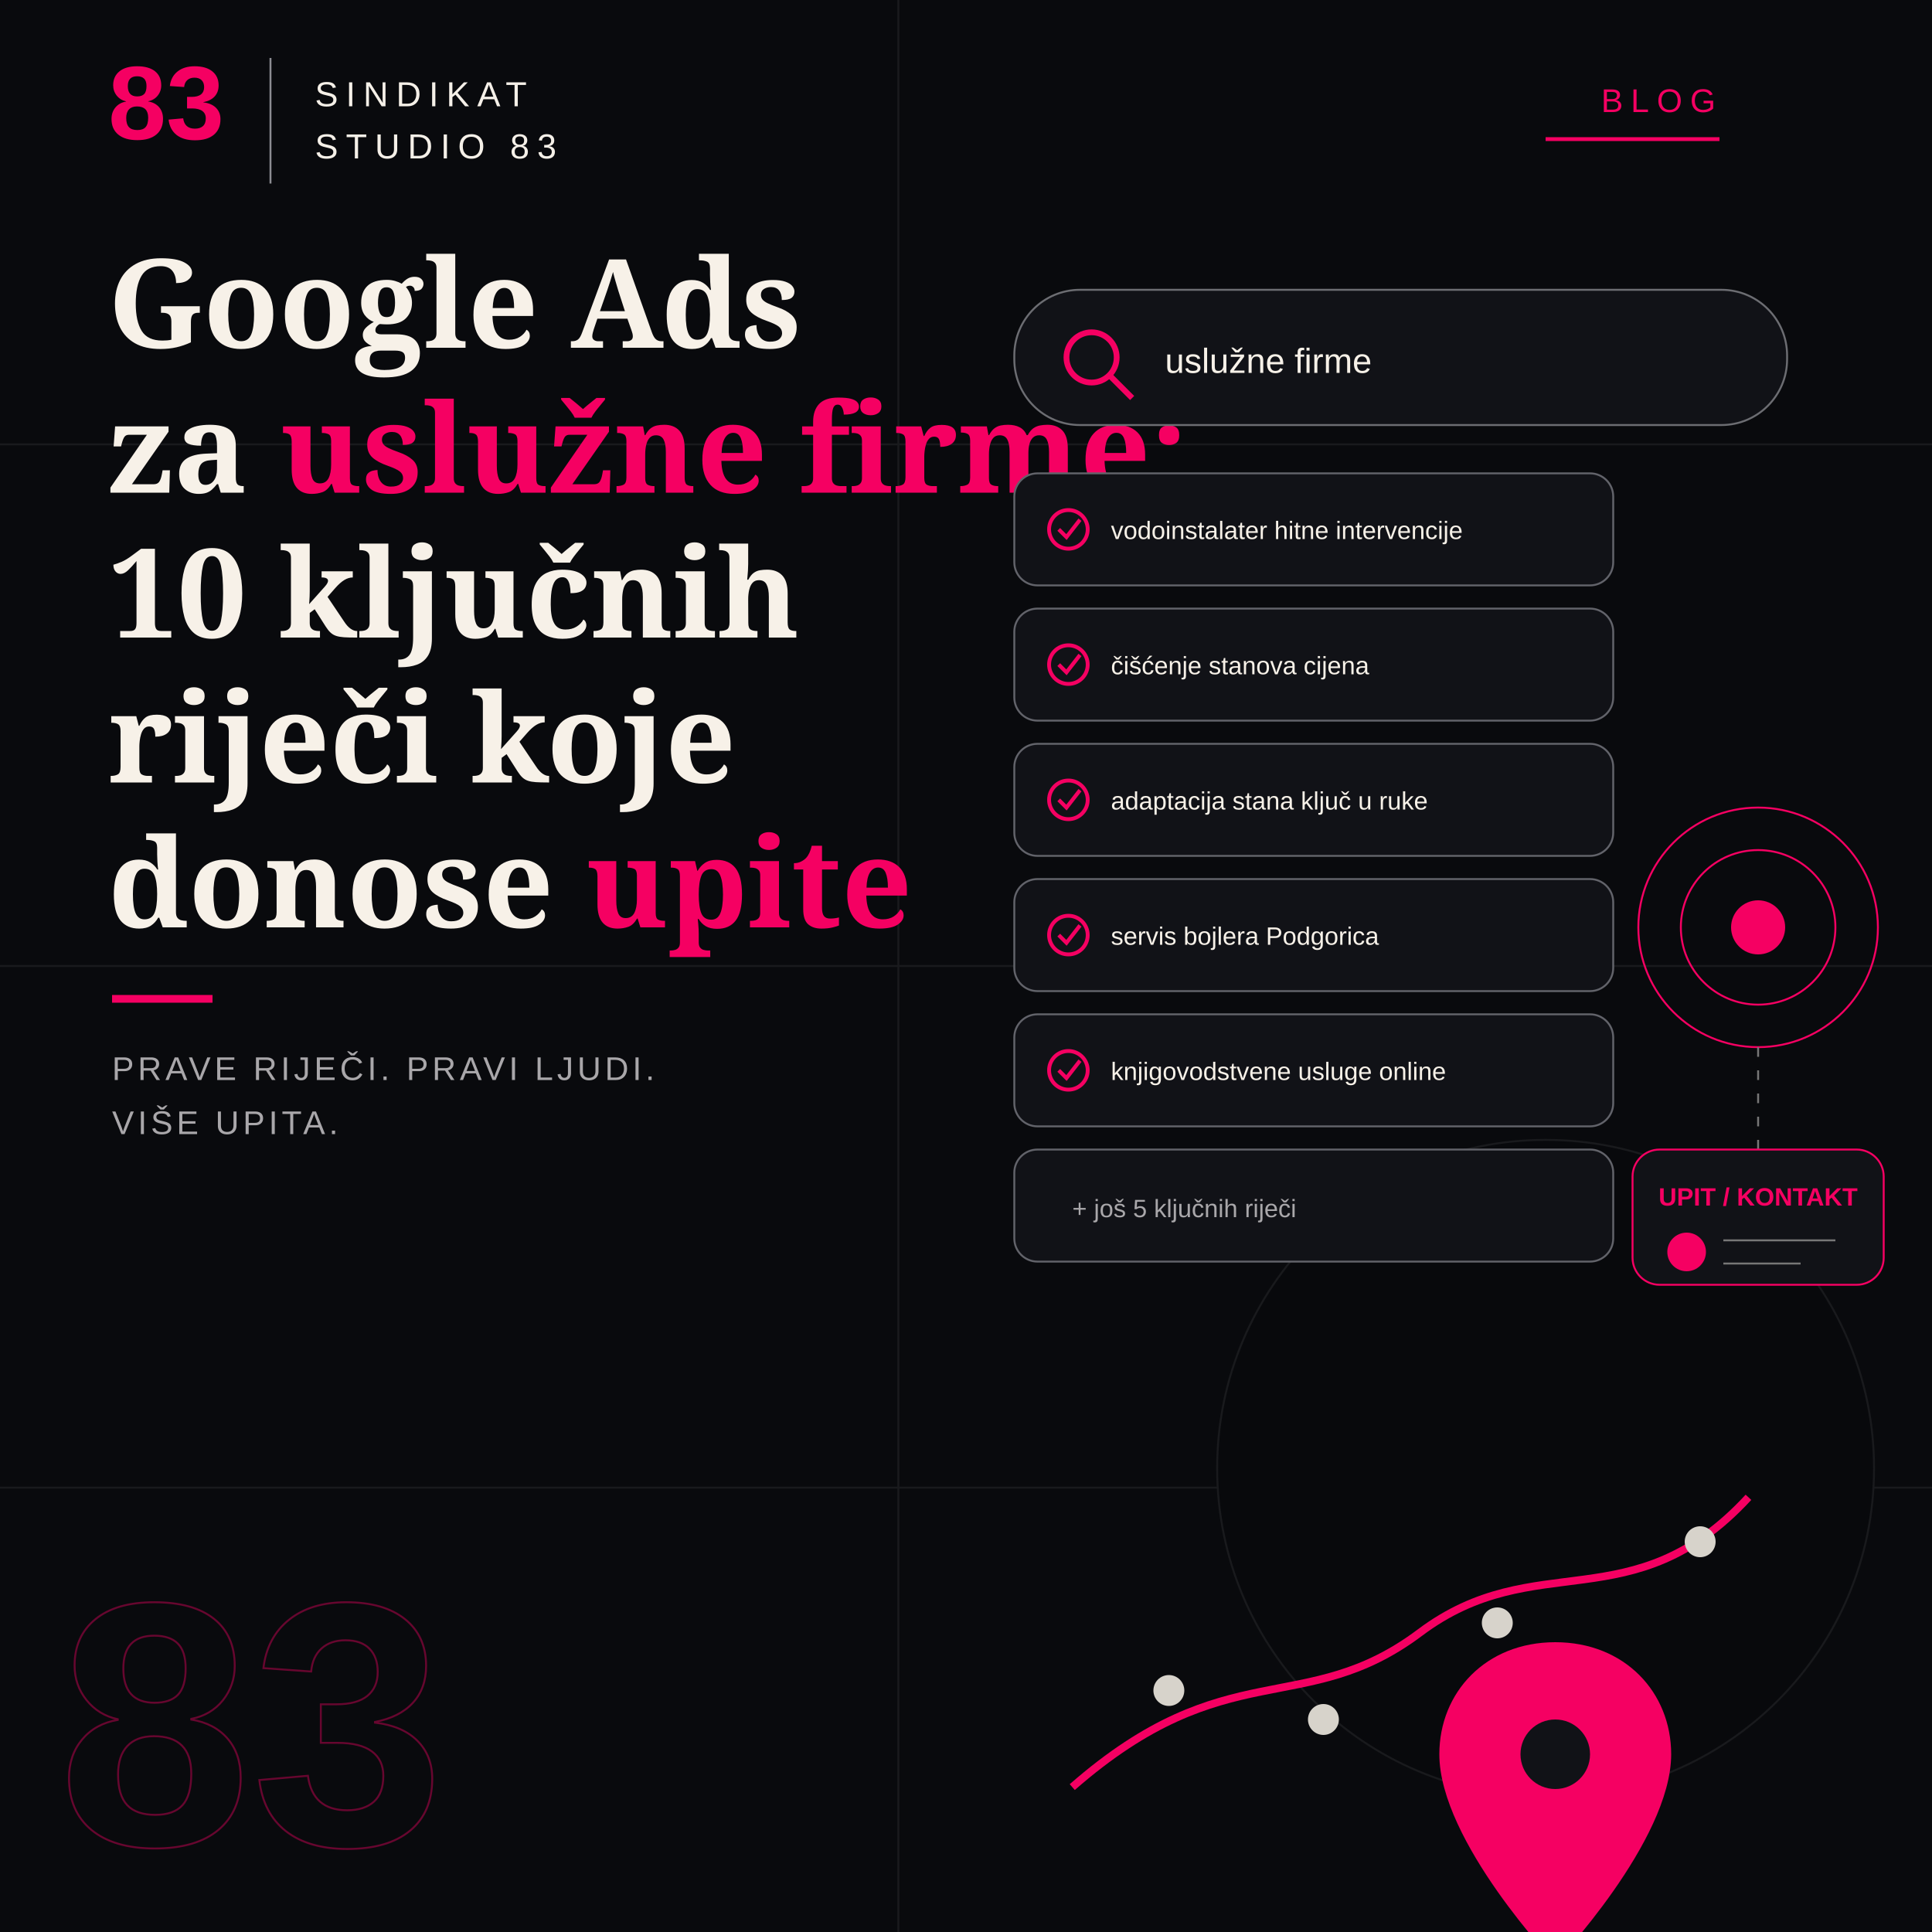
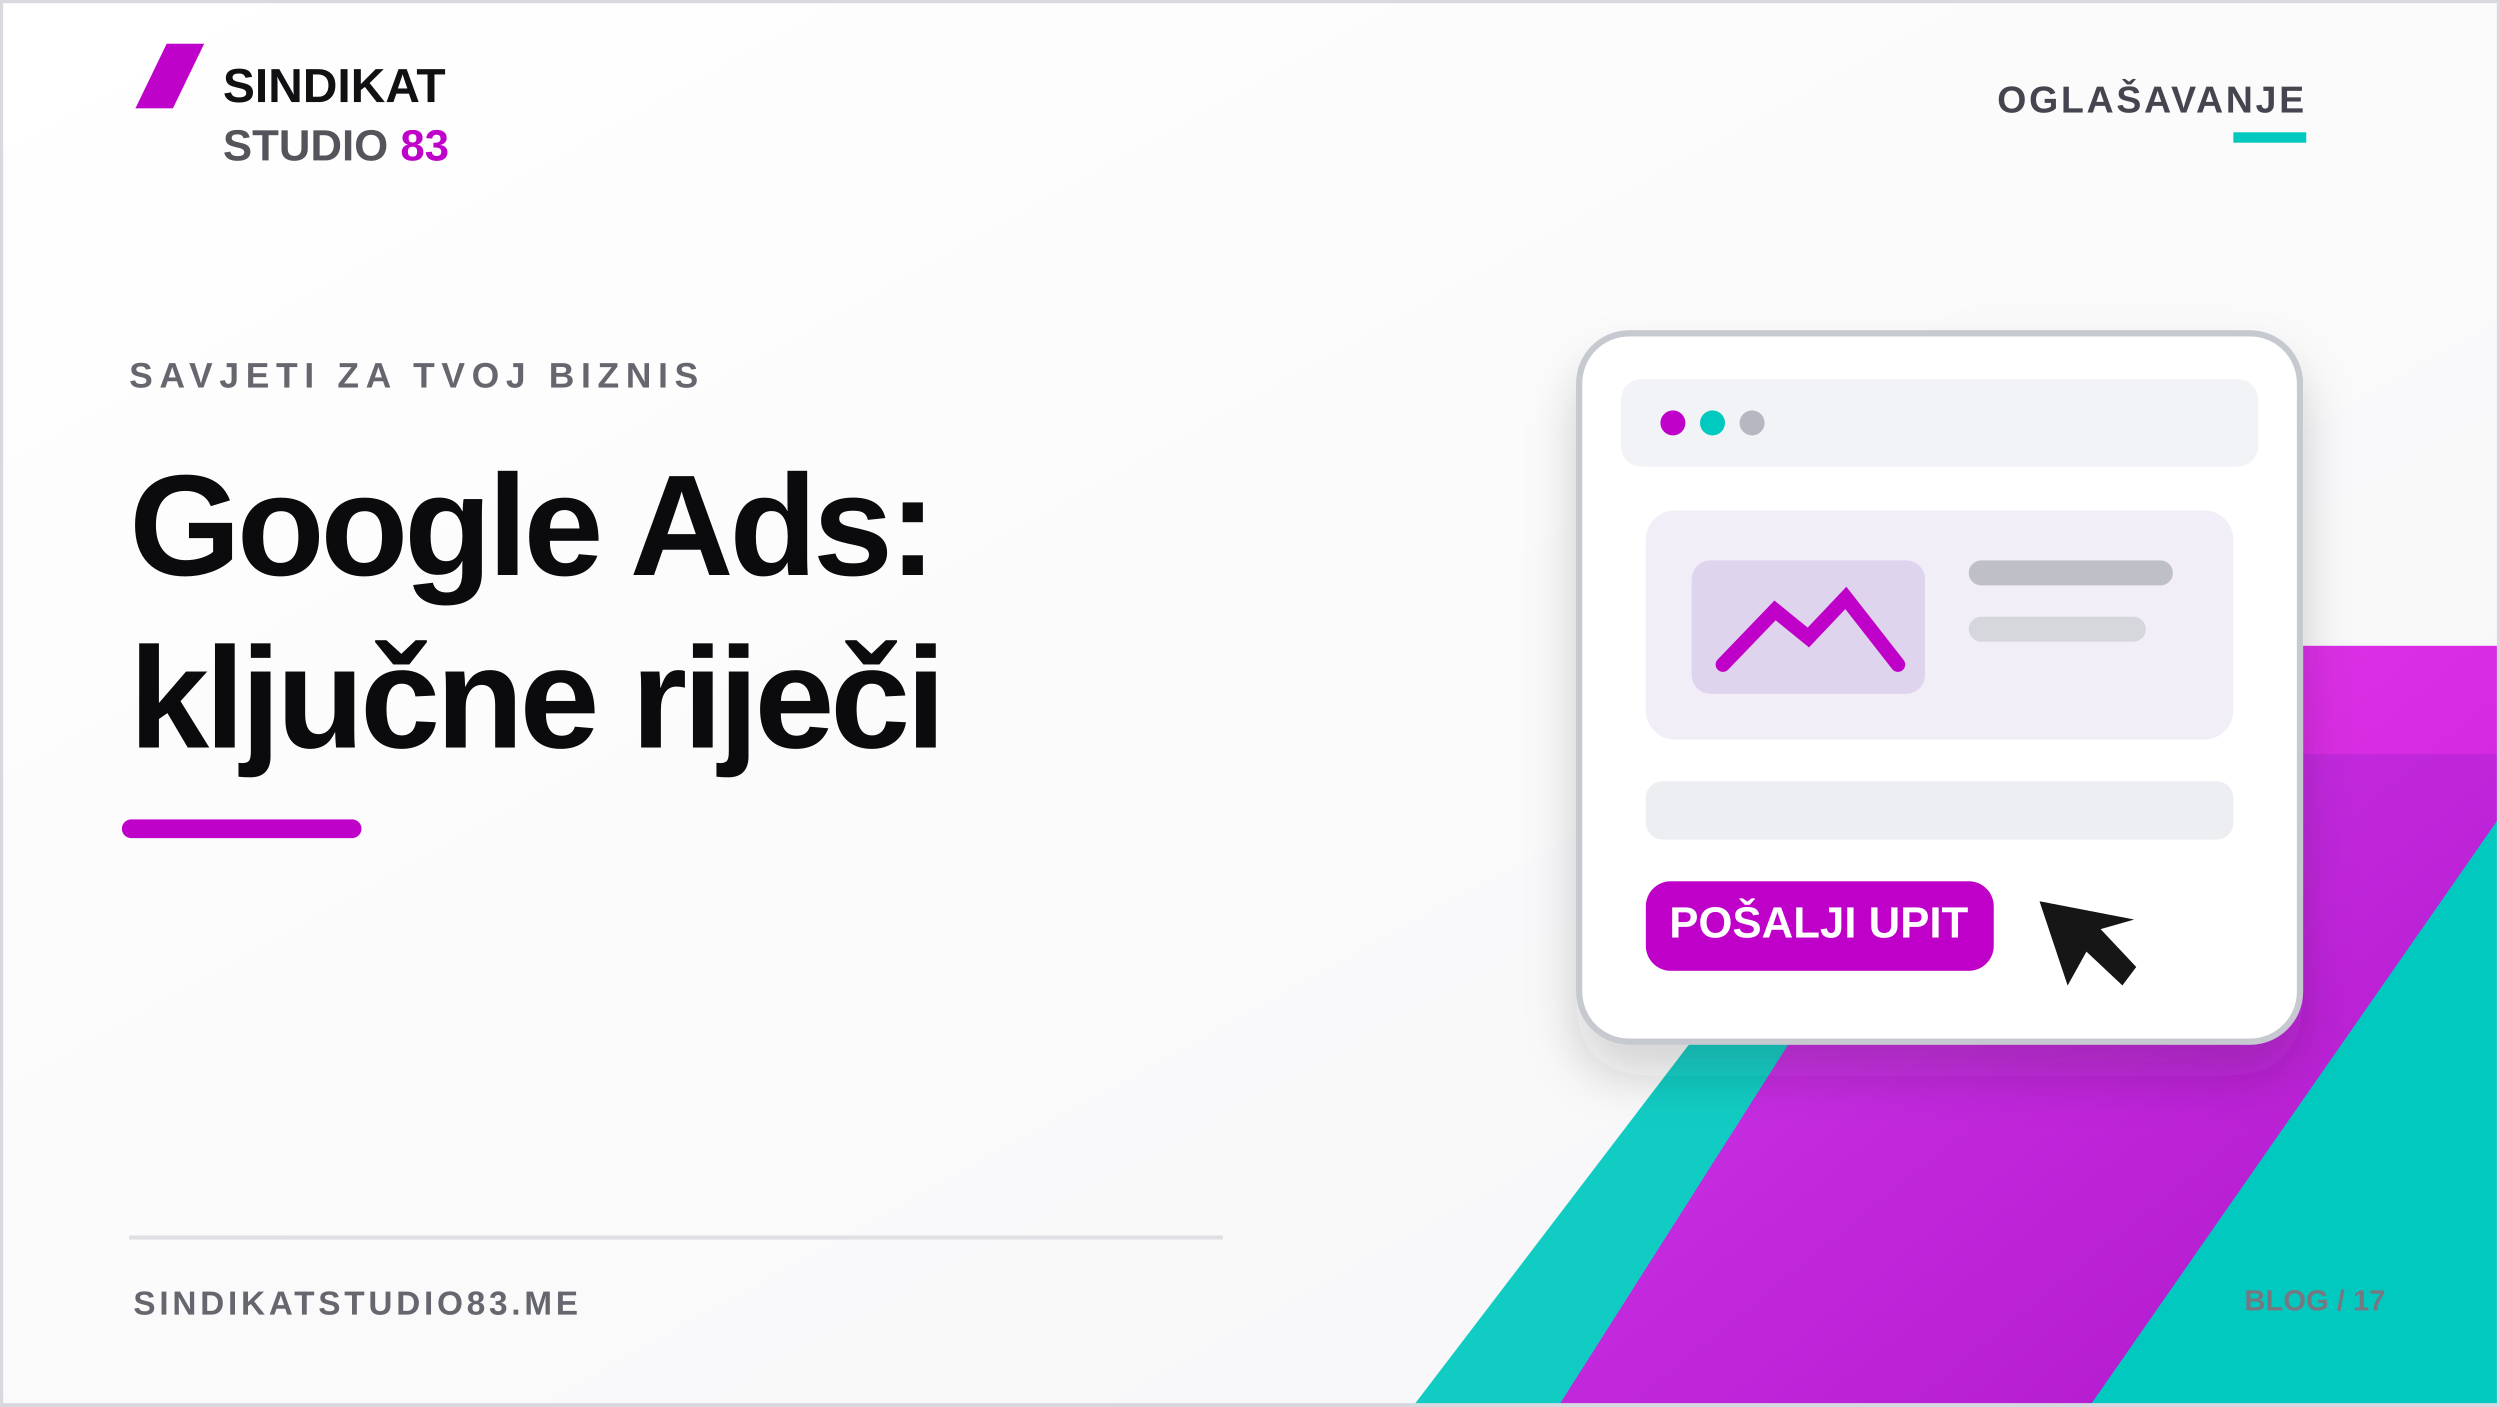
- <svg xmlns="http://www.w3.org/2000/svg" viewBox="0 0 1000 1000" width="1000" height="1000" role="img" aria-label="Google Ads za uslužne firme: 10 ključnih riječi koje donose upite">
-   <rect width="1000" height="1000" fill="#090a0d" />
-   <g opacity=".07" stroke="#fff">
-     <path d="M0 230H1000M0 500H1000M0 770H1000M465 0V1000" />
-     <circle cx="800" cy="760" r="170" />
+ <svg xmlns="http://www.w3.org/2000/svg" width="1200" height="675" viewBox="0 0 1200 675" role="img" aria-label="Google Ads: ključne riječi - Sindikat Studio 83">
+   <defs>
+     <linearGradient id="paper" x1="0" y1="0" x2="1" y2="1">
+       <stop stop-color="#FFFFFF" />
+       <stop offset="1" stop-color="#F6F6F8" />
+     </linearGradient>
+     <linearGradient id="violet" x1="0" x2="1" y1="0" y2="1">
+       <stop stop-color="#E92AF4" />
+       <stop offset="1" stop-color="#BF02C9" />
+     </linearGradient>
+     <filter id="shadow" x="-30%" y="-30%" width="170%" height="180%">
+       <feDropShadow dx="0" dy="15" stdDeviation="12" flood-color="#23212A" flood-opacity=".18" />
+     </filter>
+   </defs>
+   <rect width="1200" height="675" fill="url(#paper)" />
+   <path d="M679 674L917 362H1200V675Z" fill="#02C9BF" opacity=".94" />
+   <path d="M748 675L980 310H1200V675Z" fill="url(#violet)" opacity=".9" />
+   <path d="M1003 675L1200 392V675Z" fill="#02C9BF" />
+   <path d="M0 0H1200V675H0Z" fill="none" stroke="#D8D9DF" stroke-width="3" />
+   <path d="M65 52l15-31h18L83 52Z" fill="#BF02C9" />
+   <text x="107" y="49" font-family="Arial,Helvetica,sans-serif" font-size="23" font-weight="900" fill="#111114">SINDIKAT</text>
+   <text x="107" y="77" font-family="Arial,Helvetica,sans-serif" font-size="21" font-weight="900" fill="#54545A">STUDIO <tspan fill="#BF02C9">83</tspan>
+   </text>
+   <text x="1106" y="54" text-anchor="end" font-family="Arial,Helvetica,sans-serif" font-size="18" font-weight="900" fill="#454550" letter-spacing="1.3">OGLAŠAVANJE</text>
+   <path d="M1072 66h35" stroke="#02C9BF" stroke-width="5" />
+   <text x="62" y="186" font-family="Arial,Helvetica,sans-serif" font-size="17" font-weight="800" letter-spacing="3.2" fill="#66666F">SAVJETI ZA TVOJ BIZNIS</text>
+   <text x="62" y="276" fill="#0B0B0D" font-size="69" font-family="Arial,Helvetica,sans-serif" font-weight="900" letter-spacing="-2">Google Ads:</text>
+   <text x="62" y="358.8" fill="#0B0B0D" font-size="69" font-family="Arial,Helvetica,sans-serif" font-weight="900" letter-spacing="-2">ključne riječi</text>
+   <path d="M63 397.8h106" stroke="#BF02C9" stroke-width="9" stroke-linecap="round" />
+   <path d="M62 594h525" stroke="#E0E0E4" stroke-width="2" />
+   <text x="64" y="631" font-family="Arial,Helvetica,sans-serif" font-size="16" fill="#66666F" font-weight="800" letter-spacing="1.8">SINDIKATSTUDIO83.ME</text>
+   <text x="1145" y="629" text-anchor="end" font-family="Arial,Helvetica,sans-serif" font-size="14" fill="#777782" font-weight="800">BLOG / 17</text>
+   <g filter="url(#shadow)">
+     <rect x="758" y="160" width="346" height="340" rx="24" fill="#FFF" stroke="#C7C9D0" stroke-width="3" />
+     <rect x="778" y="182" width="306" height="42" rx="10" fill="#F2F3F6" />
+     <circle cx="803" cy="203" r="6" fill="#BF02C9" />
+     <circle cx="822" cy="203" r="6" fill="#02C9BF" />
+     <circle cx="841" cy="203" r="6" fill="#B6B7C0" />
+     <rect x="790" y="245" width="282" height="110" rx="14" fill="#F1EEF7" />
+     <rect x="812" y="269" width="112" height="64" rx="9" fill="#DED4ED" />
+     <path d="M827 319l25-26 16 13 18-19 25 32" fill="none" stroke="#BF02C9" stroke-width="7" stroke-linecap="round" />
+     <rect x="945" y="269" width="98" height="12" rx="6" fill="#BFC0C7" />
+     <rect x="945" y="296" width="85" height="12" rx="6" fill="#D6D7DC" />
+     <rect x="790" y="375" width="282" height="28" rx="8" fill="#ECEEF1" />
+     <rect x="790" y="423" width="167" height="43" rx="12" fill="#BF02C9" />
+     <text x="873" y="450" text-anchor="middle" fill="#FFF" font-size="21" font-family="Arial,sans-serif" font-weight="800">POŠALJI UPIT</text>
+     <path d="M976 430l16 48 10-18 17 16 9-12-16-17 21-6z" fill="#131313" stroke="#fff" stroke-width="4" />
  </g>
-   <g font-family="Arial,sans-serif">
-     <text x="56" y="72" fill="#f50062" font-size="54" font-weight="900">83</text>
-     <path d="M140 30V95" stroke="#8c8d92" />
-     <text x="163" y="55" fill="#f5f0e8" font-size="18" letter-spacing="4">SINDIKAT</text>
-     <text x="163" y="82" fill="#f5f0e8" font-size="18" letter-spacing="4">STUDIO 83</text>
-     <text x="888" y="58" fill="#f50062" text-anchor="end" font-size="17" letter-spacing="4">BLOG</text>
-     <path d="M800 72H890" stroke="#f50062" stroke-width="2" />
-   </g>
-   <g font-family="Georgia,serif" font-weight="700">
-     <text x="56" y="180" fill="#f7f1e8" font-size="64">Google Ads</text>
-     <text x="56" y="255" fill="#f7f1e8" font-size="64">za <tspan fill="#f50062">uslužne firme:</tspan>
-     </text>
-     <text x="56" y="330" fill="#f7f1e8" font-size="64">10 ključnih</text>
-     <text x="56" y="405" fill="#f7f1e8" font-size="64">riječi koje</text>
-     <text x="56" y="480" fill="#f7f1e8" font-size="64">donose <tspan fill="#f50062">upite</tspan>
-     </text>
-   </g>
-   <path d="M58 517H110" stroke="#f50062" stroke-width="4" />
-   <text x="58" y="559" fill="#a9a7aa" font-family="Arial,sans-serif" font-size="17" letter-spacing="2">PRAVE RIJEČI. PRAVI LJUDI.</text>
-   <text x="58" y="587" fill="#a9a7aa" font-family="Arial,sans-serif" font-size="17" letter-spacing="2">VIŠE UPITA.</text>
-   <g transform="translate(525 150)" font-family="Arial,sans-serif">
-     <rect width="400" height="70" rx="34" fill="#111217" stroke="#6c6d72" />
-     <circle cx="40" cy="35" r="13" fill="none" stroke="#f50062" stroke-width="3" />
-     <path d="M49 44l12 12" stroke="#f50062" stroke-width="3" />
-     <text x="78" y="43" fill="#f7f1e8" font-size="18">uslužne firme</text>
-     <g transform="translate(0 95)">
-       <g fill="#111217" stroke="#62636a">
-         <rect width="310" height="58" rx="12" />
-         <rect y="70" width="310" height="58" rx="12" />
-         <rect y="140" width="310" height="58" rx="12" />
-         <rect y="210" width="310" height="58" rx="12" />
-         <rect y="280" width="310" height="58" rx="12" />
-       </g>
-       <g fill="none" stroke="#f50062" stroke-width="2">
-         <circle cx="28" cy="29" r="10" />
-         <circle cx="28" cy="99" r="10" />
-         <circle cx="28" cy="169" r="10" />
-         <circle cx="28" cy="239" r="10" />
-         <circle cx="28" cy="309" r="10" />
-         <path d="M23 29l4 4 7-9M23 99l4 4 7-9M23 169l4 4 7-9M23 239l4 4 7-9M23 309l4 4 7-9" />
-       </g>
-       <g fill="#f7f1e8" font-size="13">
-         <text x="50" y="34">vodoinstalater hitne intervencije</text>
-         <text x="50" y="104">čišćenje stanova cijena</text>
-         <text x="50" y="174">adaptacija stana ključ u ruke</text>
-         <text x="50" y="244">servis bojlera Podgorica</text>
-         <text x="50" y="314">knjigovodstvene usluge online</text>
-       </g>
-       <rect y="350" width="310" height="58" rx="12" fill="#111217" stroke="#62636a" />
-       <text x="30" y="385" fill="#a9a7aa" font-size="13">+ još 5 ključnih riječi</text>
-     </g>
-     <g transform="translate(315 260)">
-       <circle cx="70" cy="70" r="62" fill="none" stroke="#f50062" />
-       <circle cx="70" cy="70" r="40" fill="none" stroke="#f50062" />
-       <circle cx="70" cy="70" r="14" fill="#f50062" />
-       <path d="M70 132V185" stroke="#777" stroke-dasharray="5 7" />
-       <rect x="5" y="185" width="130" height="70" rx="14" fill="#111217" stroke="#f50062" />
-       <text x="70" y="214" text-anchor="middle" fill="#f50062" font-size="13" font-weight="700">UPIT / KONTAKT</text>
-       <circle cx="33" cy="238" r="10" fill="#f50062" />
-       <path d="M52 232h58M52 244h40" stroke="#777" />
-     </g>
-   </g>
-   <g transform="translate(555 760)">
-     <path d="M0 165C80 95 120 130 180 85S290 80 350 15" fill="none" stroke="#f50062" stroke-width="4" />
-     <g fill="#d7d3cb">
-       <circle cx="50" cy="115" r="8" />
-       <circle cx="130" cy="130" r="8" />
-       <circle cx="220" cy="80" r="8" />
-       <circle cx="325" cy="38" r="8" />
-     </g>
-     <path d="M250 90c-36 0-60 26-60 58 0 45 60 108 60 108s60-63 60-108c0-32-24-58-60-58Z" fill="#f50062" />
-     <circle cx="250" cy="148" r="18" fill="#111217" />
-   </g>
-   <text x="30" y="955" fill="none" stroke="#f50062" font-family="Arial,sans-serif" font-size="180" font-weight="900" opacity=".4">83</text>
</svg>
